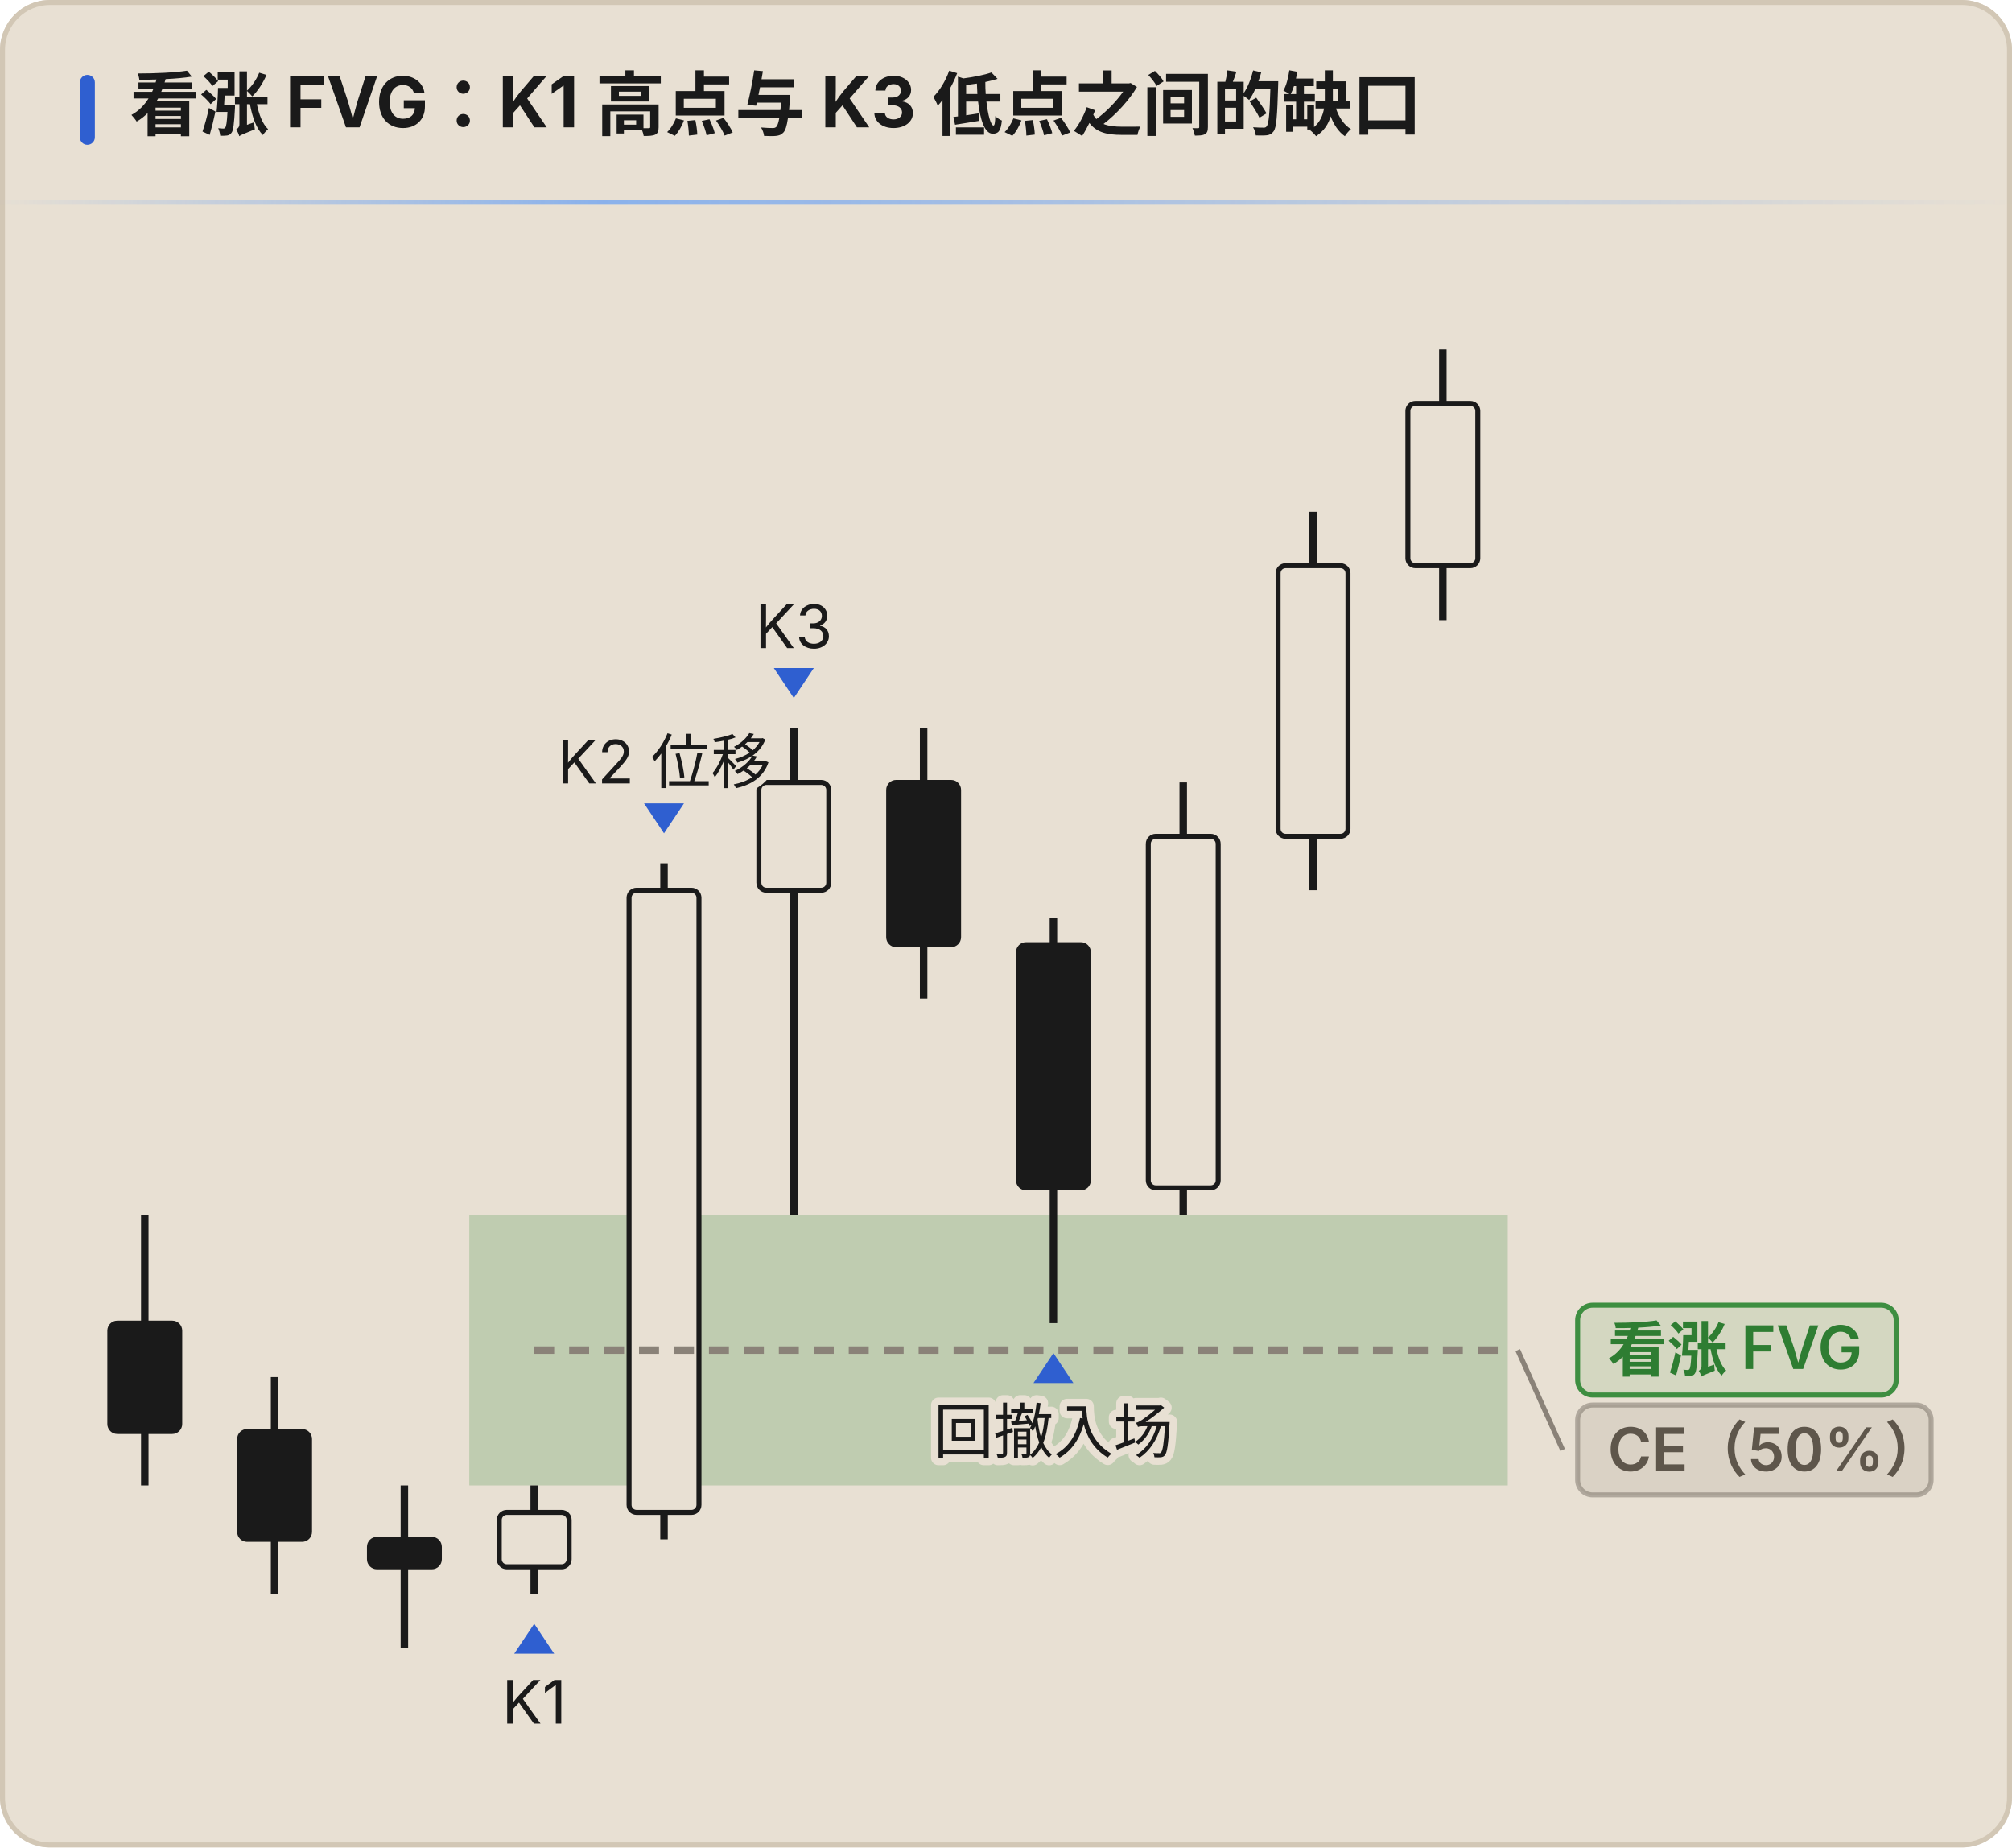
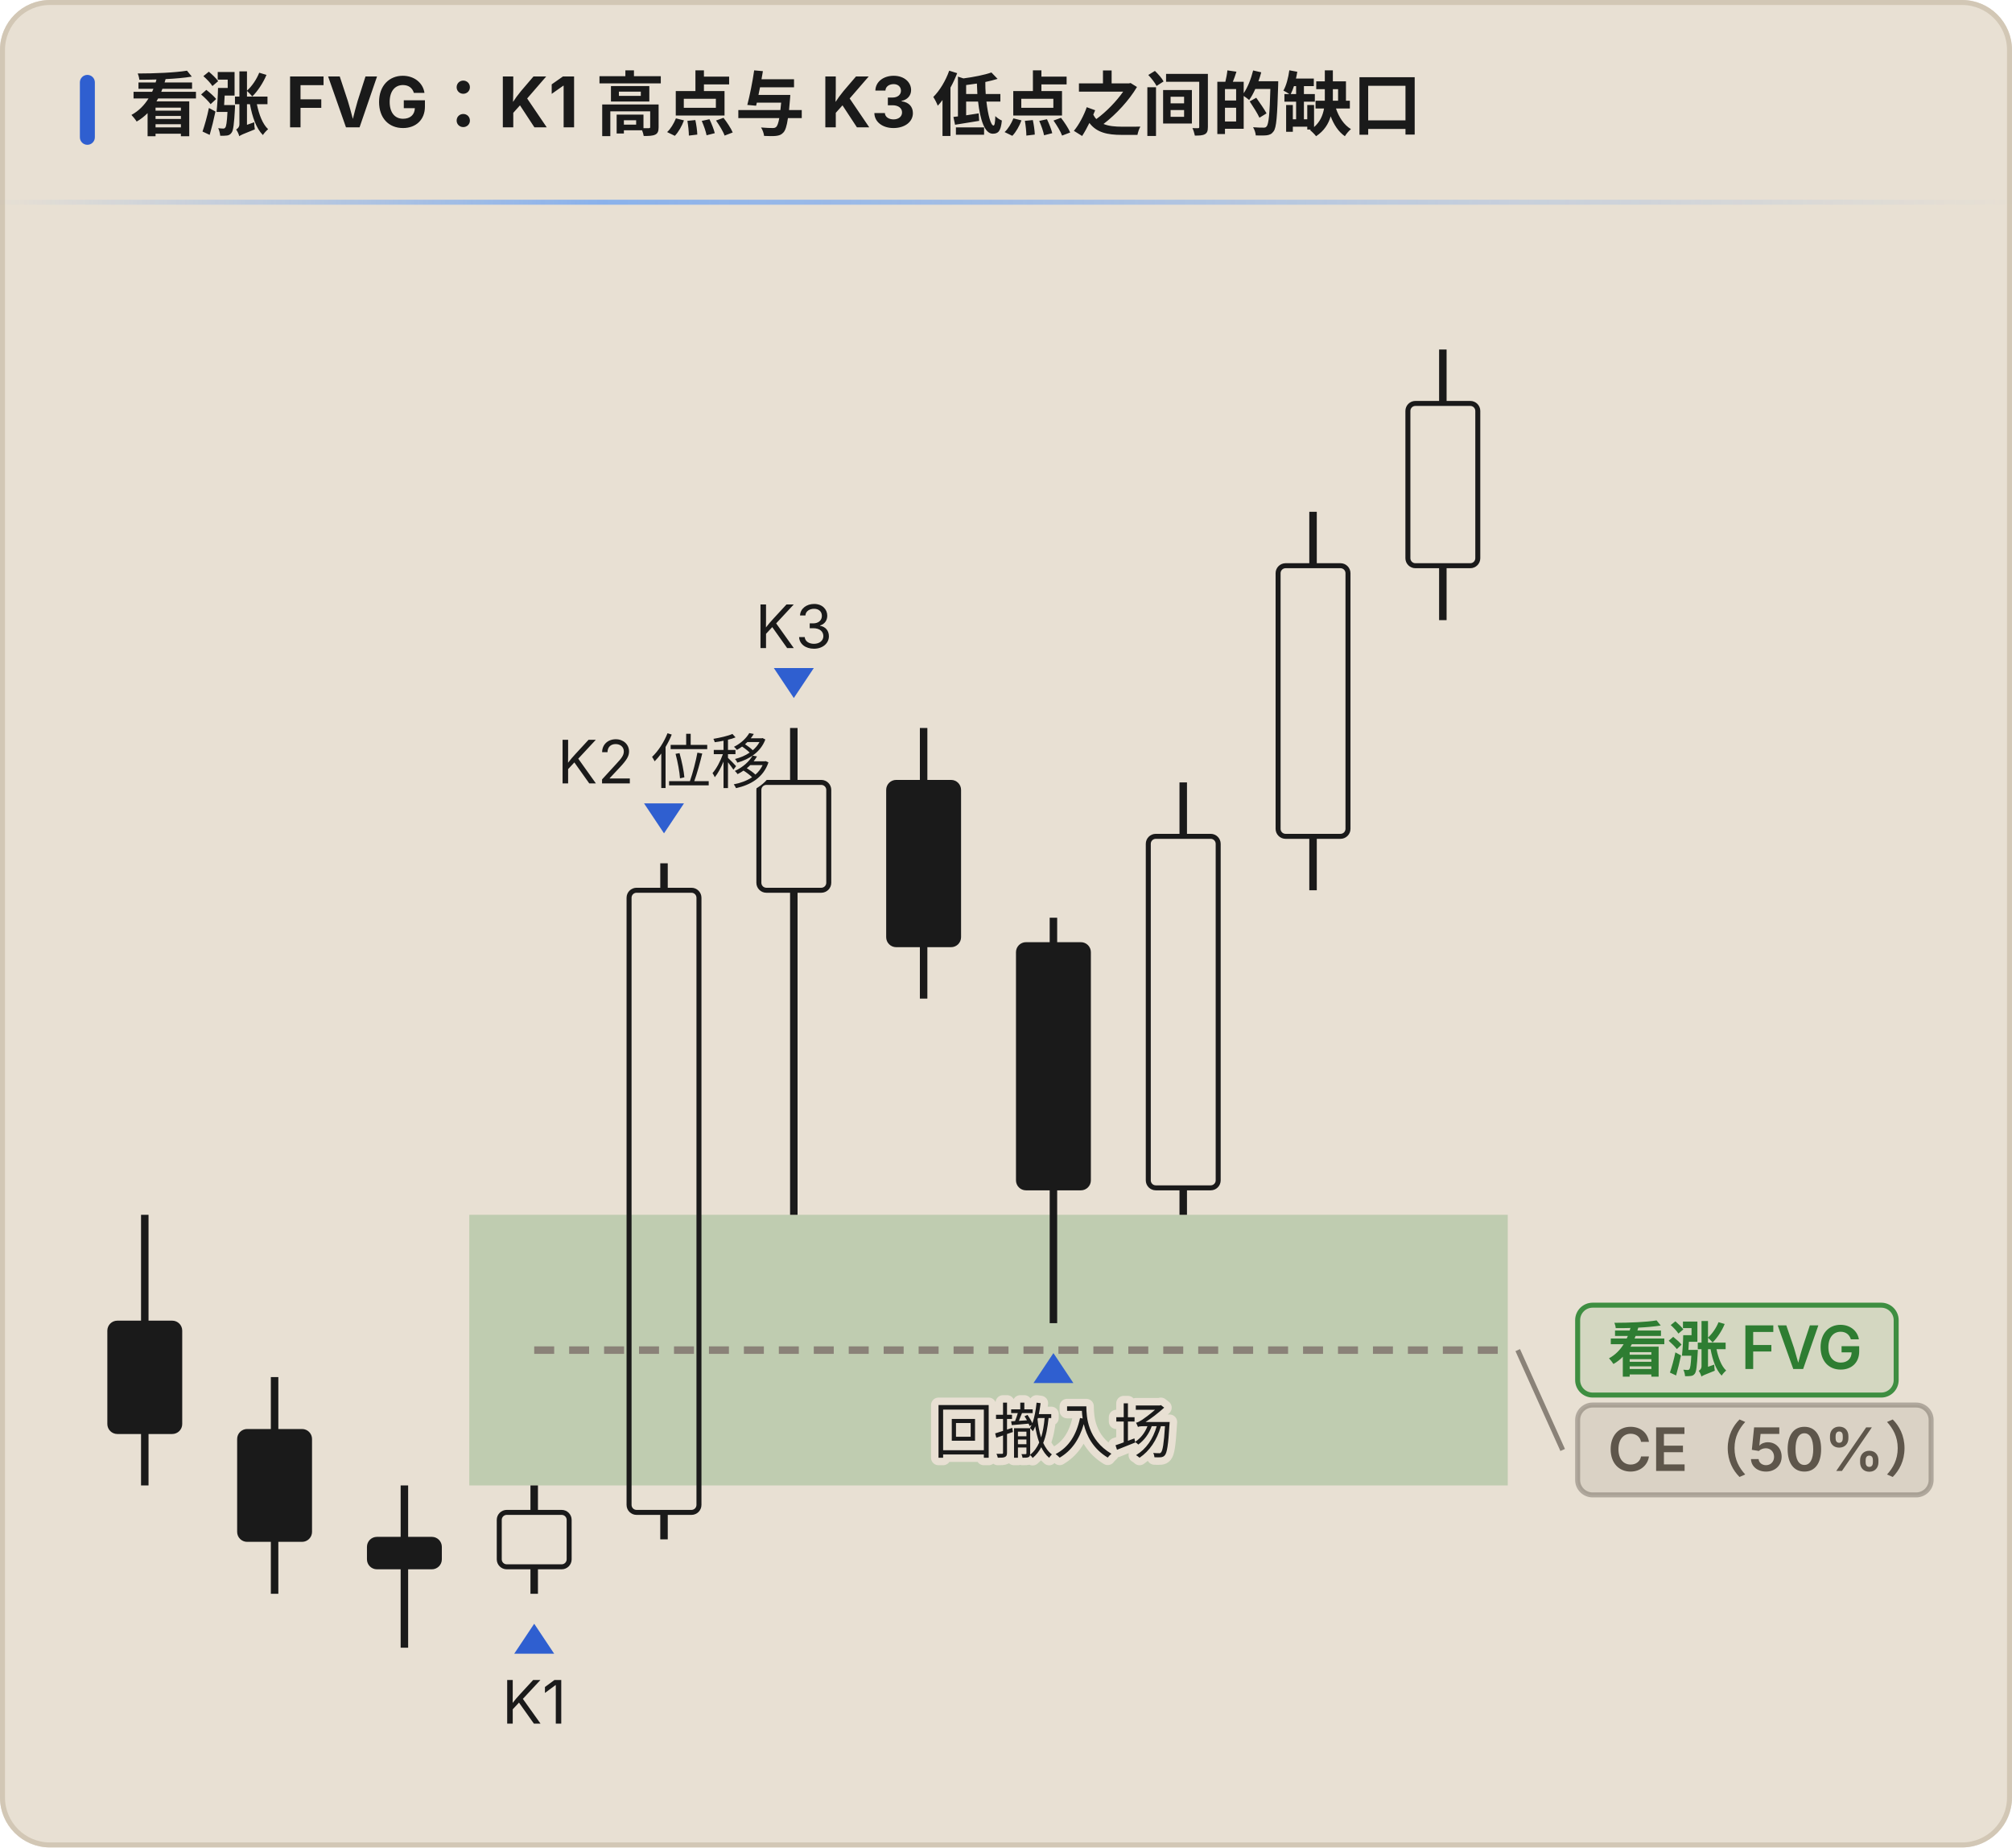
<svg xmlns="http://www.w3.org/2000/svg" width="403" height="370" viewBox="0 0 403 370" role="img" aria-label="看涨 FVG：K1 高点与 K3 低点之间的缺口">
  <style>
  .bg { fill: url(#bg); }
  .bg-grid { stroke: none; }
  .frame { fill: none; stroke: #d2c7b5; }
  .title-mark { fill: #2f5fd0; }
  .title { fill: #1a1a1a; font-weight: 650; font-size: 14px; }
  text { font-family: -apple-system, BlinkMacSystemFont, 'PingFang SC', 'Microsoft YaHei', sans-serif; font-size: 12px; fill: #1a1a1a; paint-order: stroke; stroke: #e8e0d3; stroke-width: 3px; stroke-linejoin: round; }
  .muted { fill: #5e564b; }
  .wick { stroke-width: 1.5; }
-   .up { fill: #e8e0d3; stroke: #1a1a1a; }
+   .up { fill: none; stroke: #1a1a1a; }
  .down { fill: #1a1a1a; stroke: #1a1a1a; }
  .z-bull { fill: rgba(62, 142, 65, 0.24); stroke: none; }
  .z-bear { fill: rgba(192, 80, 77, 0.24); stroke: none; }
  .z-neutral { fill: rgba(94, 86, 75, 0.08); stroke: rgba(94, 86, 75, 0.3); stroke-dasharray: 2 3; }
-   .z-accent { fill: rgba(47, 95, 208, 0.24); stroke: none; }
+   .z-accent { fill: rgba(212, 160, 60, 0.24); stroke: none; }
  .l-neutral { stroke: #8a8278; stroke-dasharray: 4 3; }
  .l-stop { stroke: #c0504d; stroke-dasharray: 6 3; }
  .l-target { stroke: #3e8e41; stroke-dasharray: 6 3; }
  .l-entry { stroke: #2f5fd0; }
+   .l-poc { stroke: #7b3fa0; }
  .bracket { stroke: #8a8278; fill: none; }
  .grid { stroke: rgba(94, 86, 75, 0.12); stroke-dasharray: 2 4; }
-   .tick { font-family: 'DIN Alternate', 'Bahnschrift', 'Roboto Condensed', sans-serif; font-size: 11px; fill: #8a8278; stroke: none; }
+   .tick { font-family: 'DIN Alternate', 'Bahnschrift', 'Roboto Condensed', sans-serif; font-size: 11px; fill: #665e53; stroke: none; }
  .arrow { fill: #2f5fd0; stroke: none; }
  .tag rect { stroke-width: 1; }
  .tag text { stroke: none; font-weight: 600; }
  .t-neutral rect { fill: rgba(94, 86, 75, 0.1); stroke: rgba(94, 86, 75, 0.4); }
  .t-neutral text { fill: #5e564b; }
  .t-stop rect, .t-bear rect { fill: rgba(192, 80, 77, 0.12); stroke: #c0504d; }
  .t-stop text, .t-bear text { fill: #a33a37; }
  .t-target rect, .t-bull rect { fill: rgba(62, 142, 65, 0.12); stroke: #3e8e41; }
  .t-target text, .t-bull text { fill: #2e7d32; }
  .t-entry rect, .t-accent rect { fill: rgba(47, 95, 208, 0.1); stroke: #2f5fd0; }
  .t-entry text, .t-accent text { fill: #24489e; }
+   .t-key rect { fill: rgba(212, 160, 60, 0.14); stroke: #d4a03c; }
+   .t-key text { fill: #8a5a0e; }
+   .t-poc rect { fill: rgba(123, 63, 160, 0.1); stroke: #7b3fa0; }
+   .t-poc text { fill: #5e2d7d; }
  @media (prefers-color-scheme: dark) {
    .bg-grid { stroke: rgba(110, 160, 230, 0.06); }
    .frame { stroke: #1c2839; }
-     .title-mark { fill: #f0b44c; }
+     .title-mark { fill: #6c9cff; }
    .title, text { fill: #e3eaf4; }
    text { stroke: #0a111d; }
    .muted { fill: #a0b0c5; }
-     .up { fill: #0b1220; stroke: #c5d0de; }
+     .up { fill: none; stroke: #c5d0de; }
    .down { fill: #8a96a8; stroke: #8a96a8; }
    .z-bull { fill: rgba(92, 191, 96, 0.24); }
    .z-bear { fill: rgba(242, 85, 95, 0.24); }
    .z-neutral { fill: rgba(160, 176, 197, 0.08); stroke: rgba(160, 176, 197, 0.25); }
-     .z-accent { fill: rgba(240, 180, 76, 0.24); }
+     .z-accent { fill: rgba(224, 180, 90, 0.24); }
    .l-neutral, .bracket { stroke: #8293ab; }
    .l-stop { stroke: #f2555f; }
    .l-target { stroke: #5cbf60; }
-     .l-entry { stroke: #f0b44c; }
+     .l-entry { stroke: #6c9cff; }
+     .l-poc { stroke: #b58ce8; }
    .grid { stroke: #182334; }
    .tick { fill: #70829b; }
-     .arrow { fill: #f0b44c; }
+     .arrow { fill: #6c9cff; }
    .t-neutral rect { fill: rgba(160, 176, 197, 0.1); stroke: rgba(160, 176, 197, 0.45); }
    .t-neutral text { fill: #c5d0de; }
    .t-stop rect, .t-bear rect { fill: rgba(242, 85, 95, 0.16); stroke: #f2555f; }
    .t-stop text, .t-bear text { fill: #ff8f98; }
    .t-target rect, .t-bull rect { fill: rgba(92, 191, 96, 0.16); stroke: #5cbf60; }
    .t-target text, .t-bull text { fill: #9fe0a2; }
-     .t-entry rect, .t-accent rect { fill: rgba(240, 180, 76, 0.16); stroke: #f0b44c; }
-     .t-entry text, .t-accent text { fill: #ffd38a; }
+     .t-entry rect, .t-accent rect { fill: rgba(108, 156, 255, 0.16); stroke: #6c9cff; }
+     .t-entry text, .t-accent text { fill: #b3ccff; }
+     .t-key rect { fill: rgba(224, 180, 90, 0.16); stroke: #e0b45a; }
+     .t-key text { fill: #ffd38a; }
+     .t-poc rect { fill: rgba(181, 140, 232, 0.16); stroke: #b58ce8; }
+     .t-poc text { fill: #dcc6ff; }
  }
</style>
  <defs>
    <linearGradient id="bg" x1="0" y1="0" x2="0" y2="1">
      <stop offset="0" stop-color="#e8e0d3" />
      <stop offset="1" stop-color="#e8e0d3" />
    </linearGradient>
    <linearGradient id="edge" x1="0" y1="0" x2="1" y2="0">
      <stop offset="0" stop-color="#3d8bff" stop-opacity="0" />
      <stop offset="0.3" stop-color="#3d8bff" stop-opacity="0.55" />
      <stop offset="1" stop-color="#3d8bff" stop-opacity="0" />
    </linearGradient>
    <pattern id="paper" width="24" height="24" patternUnits="userSpaceOnUse">
      <path class="bg-grid" d="M24 0H0V24" fill="none" />
    </pattern>
    <filter id="glow" x="-50%" y="-10%" width="200%" height="120%">
      <feGaussianBlur stdDeviation="2.2" result="b" />
      <feMerge>
        <feMergeNode in="b" />
        <feMergeNode in="SourceGraphic" />
      </feMerge>
    </filter>
    <style>@media (prefers-color-scheme: dark) { #bg stop:first-child { stop-color: #0f1828; } #bg stop:last-child { stop-color: #070c16; } }</style>
  </defs>
  <rect class="bg" width="403" height="370" rx="10" />
  <rect width="403" height="370" rx="10" fill="url(#paper)" />
  <rect class="frame" x="0.5" y="0.5" width="402" height="369" rx="9.5" />
  <rect fill="url(#edge)" x="0" y="40" width="403" height="1" />
  <rect class="title-mark" x="16" y="15" width="3" height="14" rx="1.5" />
  <text class="title" x="26" y="26">看涨 FVG：K1 高点与 K3 低点之间的缺口</text>
  <rect class="z-bull" x="94" y="243.3" width="208" height="54.2" />
  <g class="candles">
-     <line class="wick down" x1="29" x2="29" y1="243.3" y2="297.5" />
+     <line class="wick down" x1="29" x2="29" y1="243.3" y2="265" />
+     <line class="wick down" x1="29" x2="29" y1="286.7" y2="297.5" />
    <rect class="down" x="22" y="265" width="14" height="21.7" rx="1.5" />
-     <line class="wick down" x1="55" x2="55" y1="275.8" y2="319.2" />
+     <line class="wick down" x1="55" x2="55" y1="275.8" y2="286.7" />
+     <line class="wick down" x1="55" x2="55" y1="308.3" y2="319.2" />
    <rect class="down" x="48" y="286.7" width="14" height="21.6" rx="1.5" />
-     <line class="wick down" x1="81" x2="81" y1="297.5" y2="330" />
+     <line class="wick down" x1="81" x2="81" y1="297.5" y2="308.3" />
+     <line class="wick down" x1="81" x2="81" y1="313.8" y2="330" />
    <rect class="down" x="74" y="308.3" width="14" height="5.5" rx="1.5" />
-     <line class="wick up" x1="107" x2="107" y1="297.5" y2="319.2" />
+     <line class="wick up" x1="107" x2="107" y1="297.5" y2="302.9" />
+     <line class="wick up" x1="107" x2="107" y1="313.8" y2="319.2" />
    <rect class="up" x="100" y="302.9" width="14" height="10.9" rx="1.5" />
-     <line class="wick up" x1="133" x2="133" y1="172.9" y2="308.3" />
+     <line class="wick up" x1="133" x2="133" y1="172.9" y2="178.3" />
+     <line class="wick up" x1="133" x2="133" y1="302.9" y2="308.3" />
    <rect class="up" x="126" y="178.3" width="14" height="124.6" rx="1.5" />
-     <line class="wick up" x1="159" x2="159" y1="145.8" y2="243.3" />
+     <line class="wick up" x1="159" x2="159" y1="145.8" y2="156.7" />
+     <line class="wick up" x1="159" x2="159" y1="178.3" y2="243.3" />
    <rect class="up" x="152" y="156.7" width="14" height="21.6" rx="1.5" />
-     <line class="wick down" x1="185" x2="185" y1="145.8" y2="200" />
+     <line class="wick down" x1="185" x2="185" y1="145.8" y2="156.7" />
+     <line class="wick down" x1="185" x2="185" y1="189.2" y2="200" />
    <rect class="down" x="178" y="156.7" width="14" height="32.5" rx="1.5" />
-     <line class="wick down" x1="211" x2="211" y1="183.8" y2="265" />
+     <line class="wick down" x1="211" x2="211" y1="183.8" y2="189.2" />
+     <line class="wick down" x1="211" x2="211" y1="237.9" y2="265" />
    <rect class="down" x="204" y="189.2" width="14" height="48.7" rx="1.5" />
-     <line class="wick up" x1="237" x2="237" y1="156.7" y2="243.3" />
+     <line class="wick up" x1="237" x2="237" y1="156.7" y2="167.5" />
+     <line class="wick up" x1="237" x2="237" y1="237.9" y2="243.3" />
    <rect class="up" x="230" y="167.5" width="14" height="70.4" rx="1.5" />
-     <line class="wick up" x1="263" x2="263" y1="102.5" y2="178.3" />
+     <line class="wick up" x1="263" x2="263" y1="102.5" y2="113.3" />
+     <line class="wick up" x1="263" x2="263" y1="167.5" y2="178.3" />
    <rect class="up" x="256" y="113.3" width="14" height="54.2" rx="1.5" />
-     <line class="wick up" x1="289" x2="289" y1="70" y2="124.2" />
+     <line class="wick up" x1="289" x2="289" y1="70" y2="80.8" />
+     <line class="wick up" x1="289" x2="289" y1="113.3" y2="124.2" />
    <rect class="up" x="282" y="80.8" width="14" height="32.5" rx="1.5" />
  </g>
  <line class="l-neutral" x1="107" x2="302" y1="270.4" y2="270.4" stroke-width="1.5" />
  <g class="tag t-bull">
    <rect x="316" y="261.4" width="63.8" height="18" rx="3" />
    <text x="322" y="270.4" dy="0.35em">看涨 FVG</text>
  </g>
  <path class="bracket" d="M304,270.4 L313,290.4" />
  <g class="tag t-neutral">
    <rect x="316" y="281.4" width="70.8" height="18" rx="3" />
    <text x="322" y="290.4" dy="0.35em">CE（50%）</text>
  </g>
  <path class="arrow" d="M107,325.2 l-4,6 h8 z" />
  <text x="107" y="345.2" text-anchor="middle">K1</text>
  <path class="arrow" d="M133,166.9 l-4,-6 h8 z" />
  <text x="133" y="156.9" text-anchor="middle">K2 位移</text>
  <path class="arrow" d="M159,139.8 l-4,-6 h8 z" />
  <text x="159" y="129.8" text-anchor="middle">K3</text>
  <path class="arrow" d="M211,271 l-4,6 h8 z" />
  <text x="211" y="291" text-anchor="middle">回撤入场</text>
</svg>
